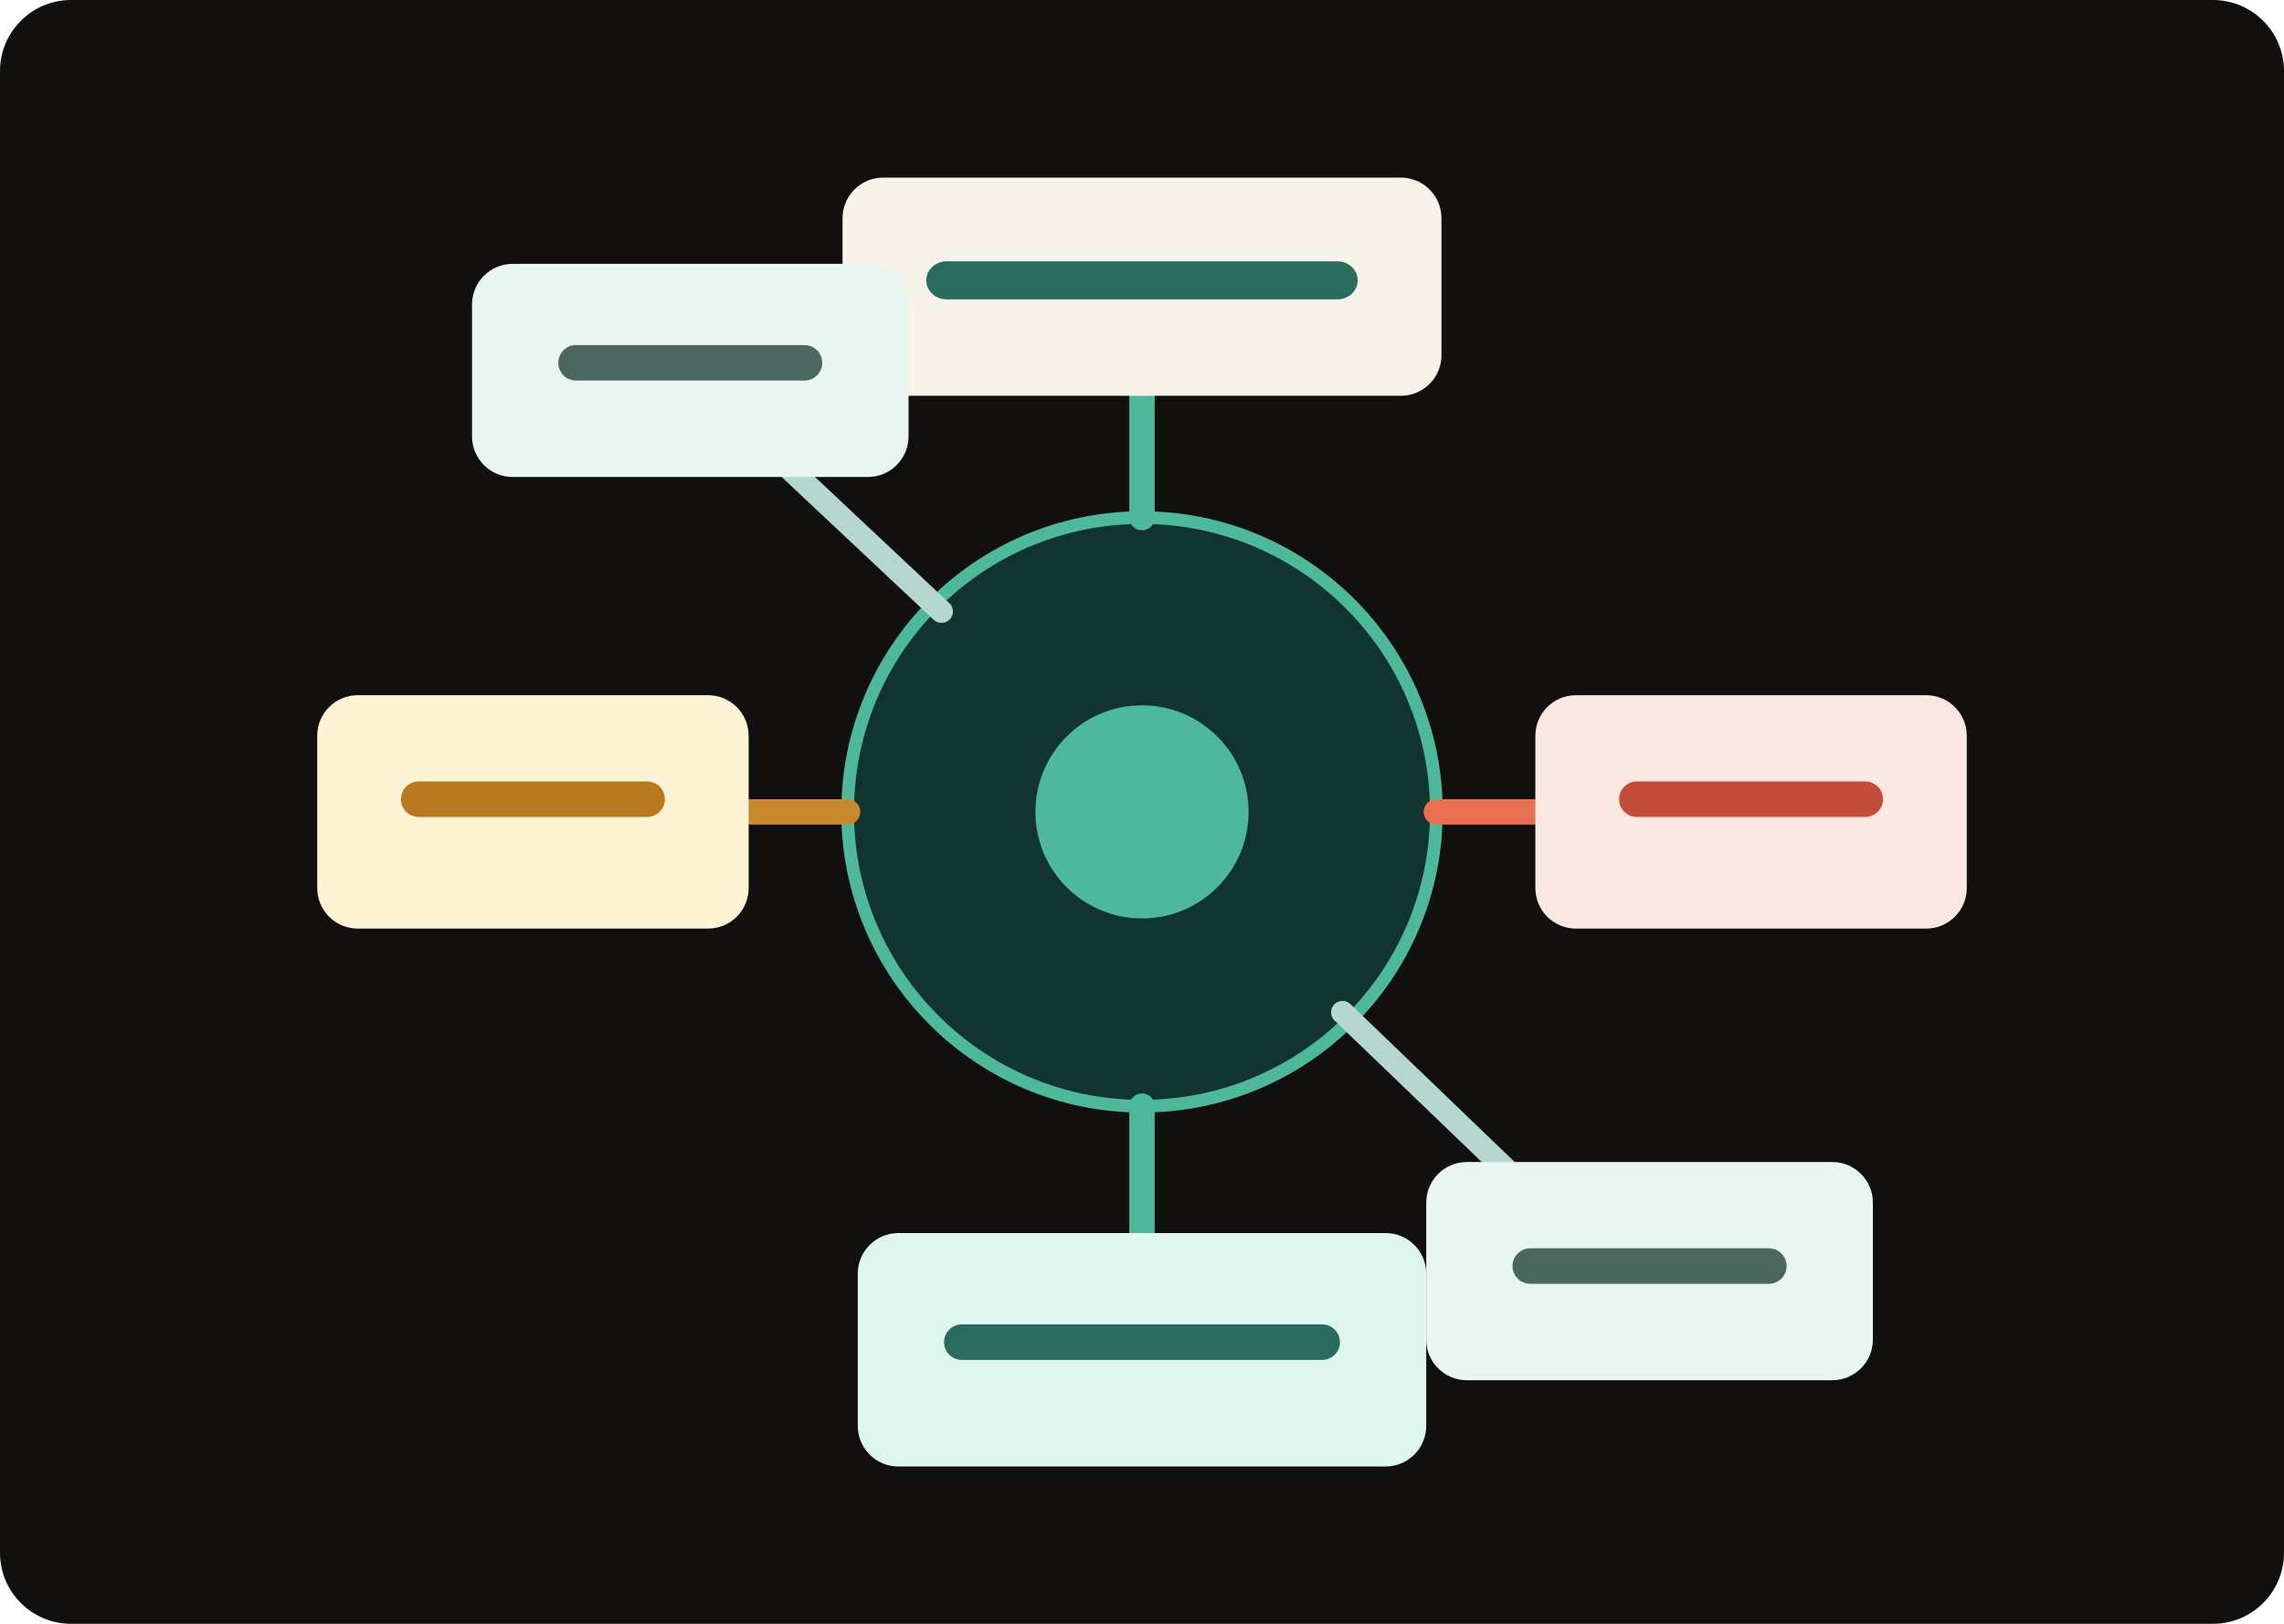
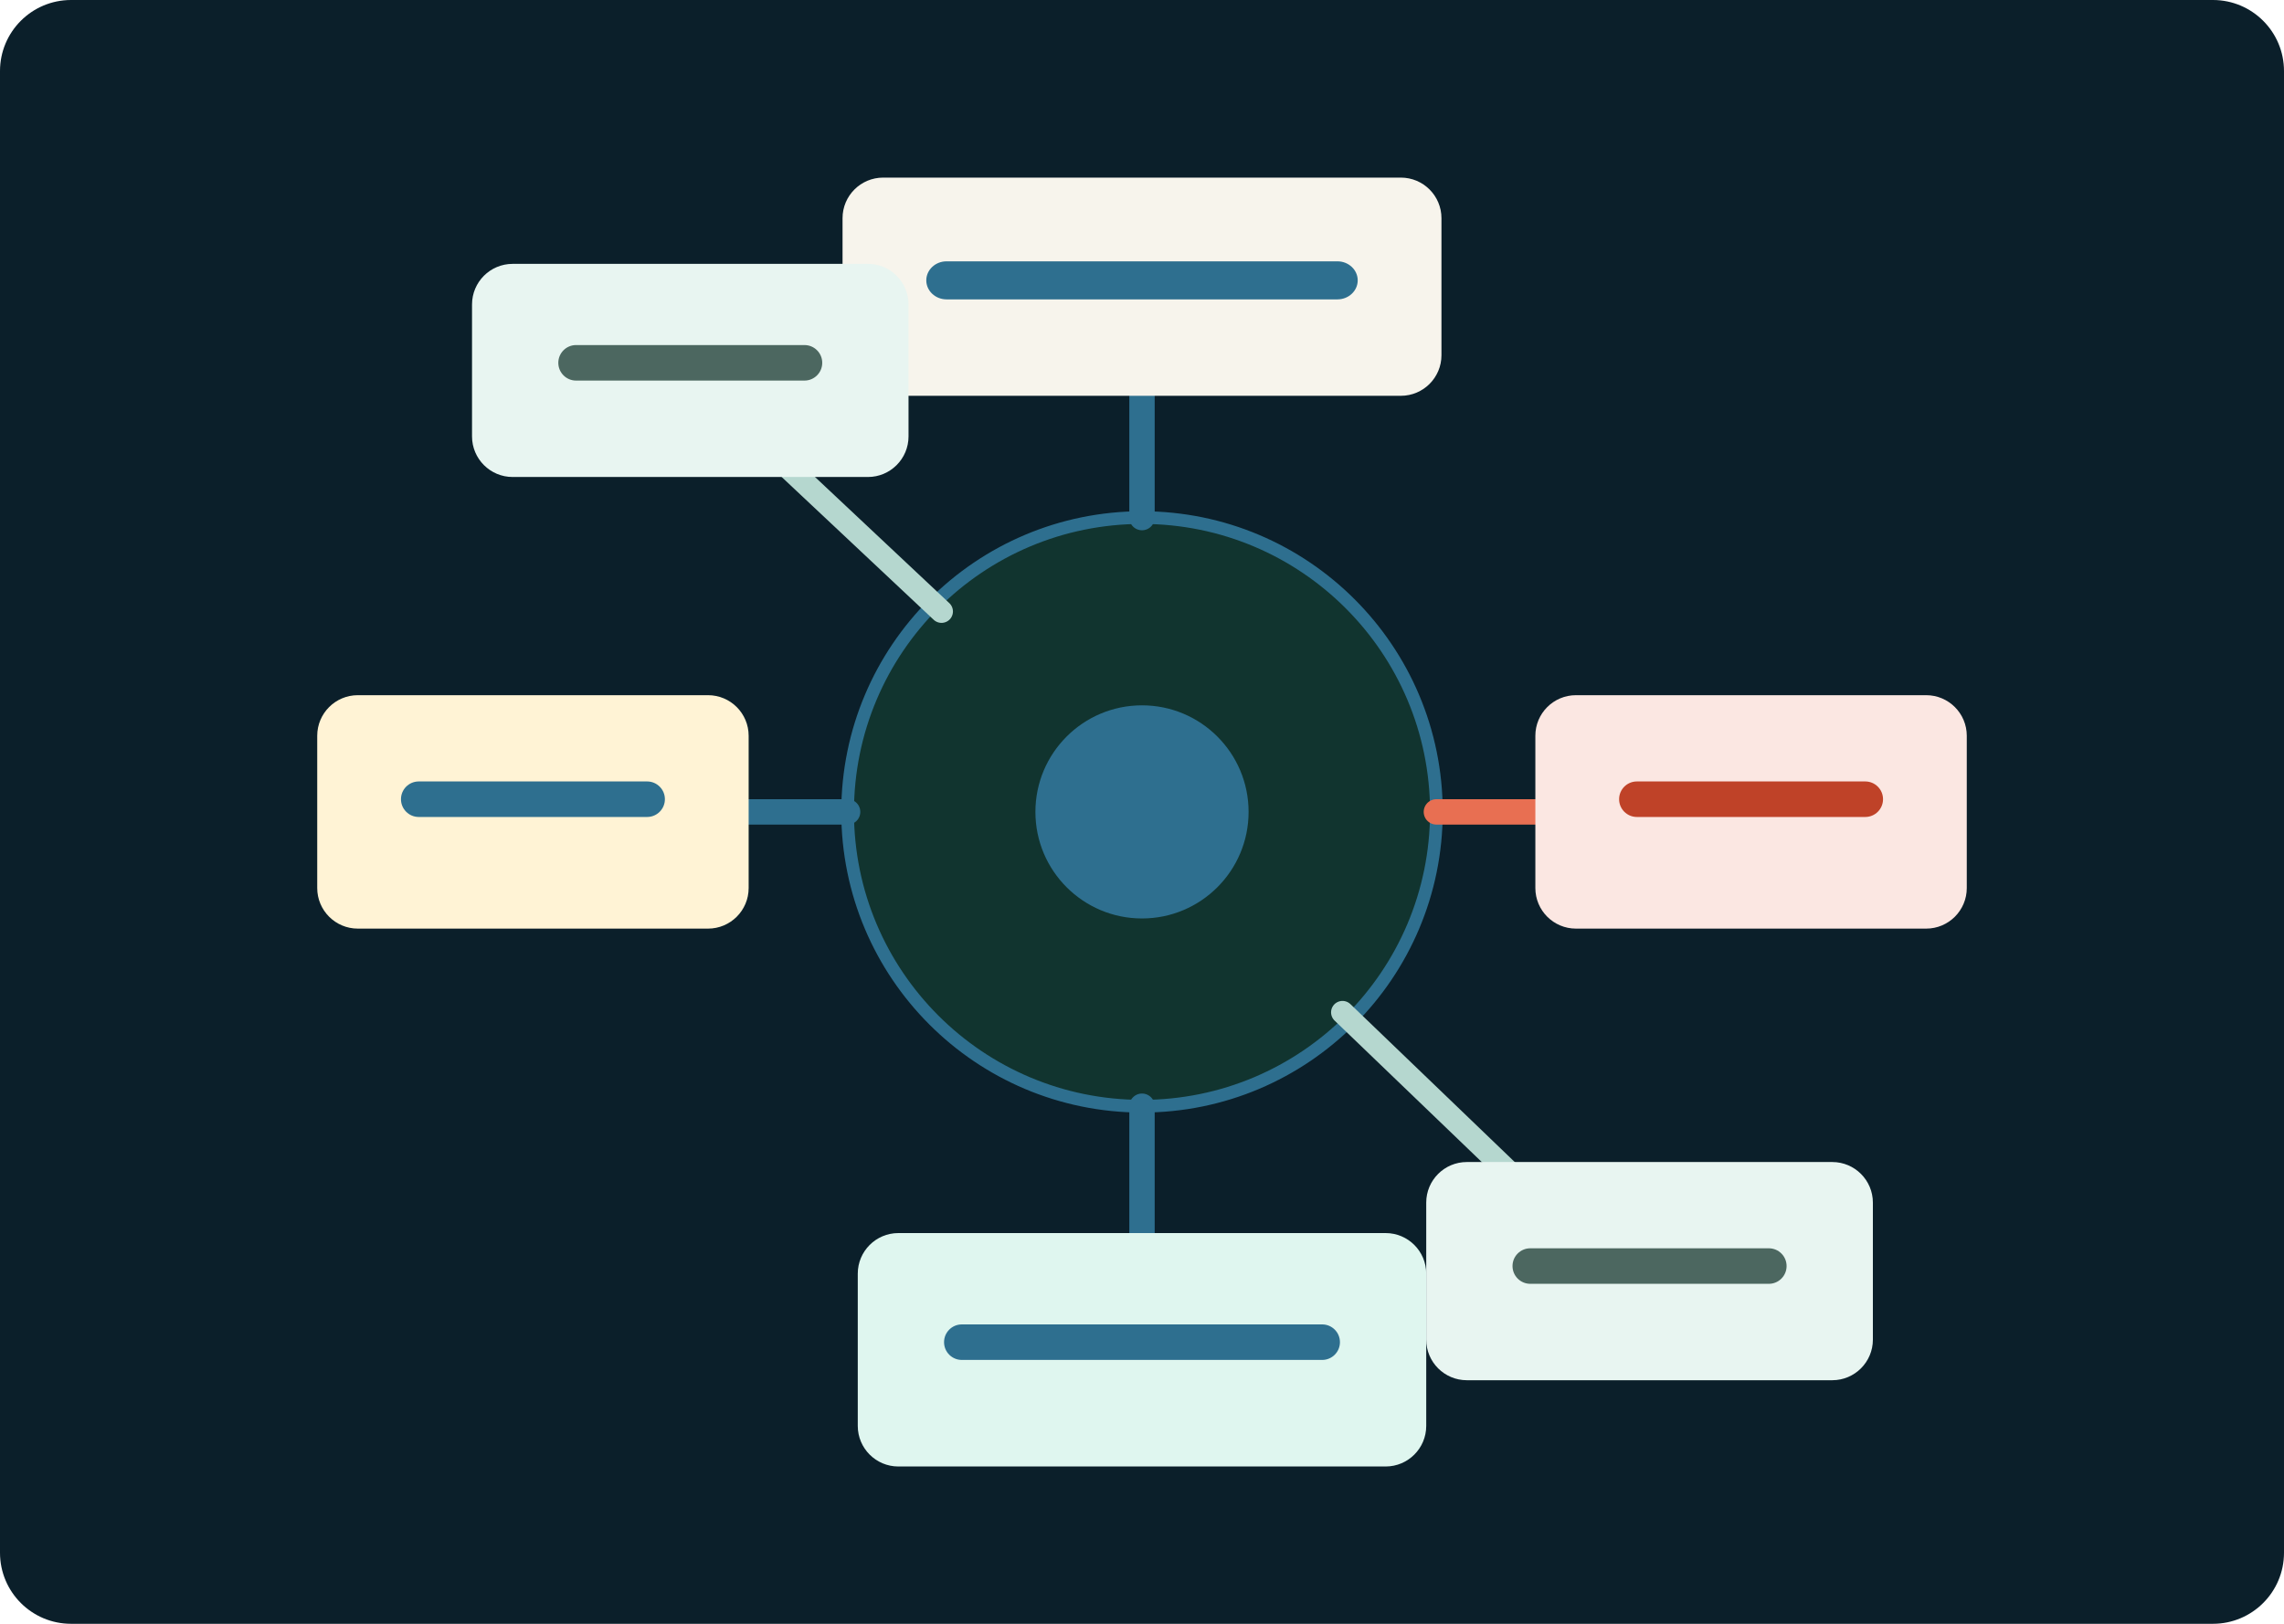
<svg xmlns="http://www.w3.org/2000/svg" width="900" height="640" viewBox="0 0 900 640" fill="none">
-   <rect width="900" height="640" rx="28" fill="#12100E" />
-   <circle cx="450" cy="320" r="116" fill="#11342F" stroke="#4DB89A" stroke-width="5" />
-   <circle cx="450" cy="320" r="42" fill="#4DB89A" />
-   <path d="M450 204V110" stroke="#4DB89A" stroke-width="10" stroke-linecap="round" />
-   <path d="M450 436V530" stroke="#4DB89A" stroke-width="10" stroke-linecap="round" />
-   <path d="M334 320H210" stroke="#C9872E" stroke-width="10" stroke-linecap="round" />
+   <rect width="900" height="640" rx="28" fill="#0B1F2A" />
+   <circle cx="450" cy="320" r="116" fill="#11342F" stroke="#2E6F8F" stroke-width="5" />
+   <circle cx="450" cy="320" r="42" fill="#2E6F8F" />
+   <path d="M450 204V110" stroke="#2E6F8F" stroke-width="10" stroke-linecap="round" />
+   <path d="M450 436V530" stroke="#2E6F8F" stroke-width="10" stroke-linecap="round" />
+   <path d="M334 320H210" stroke="#2E6F8F" stroke-width="10" stroke-linecap="round" />
  <path d="M566 320H690" stroke="#E86F52" stroke-width="10" stroke-linecap="round" />
  <path d="M371 241L272 148" stroke="#B5D7CF" stroke-width="9" stroke-linecap="round" />
  <path d="M529 399L632 498" stroke="#B5D7CF" stroke-width="9" stroke-linecap="round" />
-   <rect x="332" y="70" width="236" height="86" rx="16" fill="#F7F2EA" />
-   <rect x="365" y="103" width="170" height="15" rx="8" fill="#2A6B5E" />
+   <rect x="332" y="70" width="236" height="86" rx="16" fill="#F7F4EC" />
+   <rect x="365" y="103" width="170" height="15" rx="8" fill="#2E6F8F" />
  <rect x="125" y="274" width="170" height="92" rx="16" fill="#FFF3D5" />
-   <rect x="158" y="308" width="104" height="14" rx="7" fill="#B8781F" />
+   <rect x="158" y="308" width="104" height="14" rx="7" fill="#2E6F8F" />
  <rect x="605" y="274" width="170" height="92" rx="16" fill="#FBE7E2" />
-   <rect x="638" y="308" width="104" height="14" rx="7" fill="#C44D3A" />
+   <rect x="638" y="308" width="104" height="14" rx="7" fill="#BF4228" />
  <rect x="338" y="486" width="224" height="92" rx="16" fill="#DFF6EF" />
-   <rect x="372" y="522" width="156" height="14" rx="7" fill="#2A6B5E" />
+   <rect x="372" y="522" width="156" height="14" rx="7" fill="#2E6F8F" />
  <rect x="186" y="104" width="172" height="84" rx="16" fill="#E8F5F1" />
  <rect x="220" y="136" width="104" height="14" rx="7" fill="#4C6760" />
  <rect x="562" y="458" width="176" height="86" rx="16" fill="#E8F5F1" />
  <rect x="596" y="492" width="108" height="14" rx="7" fill="#4C6760" />
</svg>
